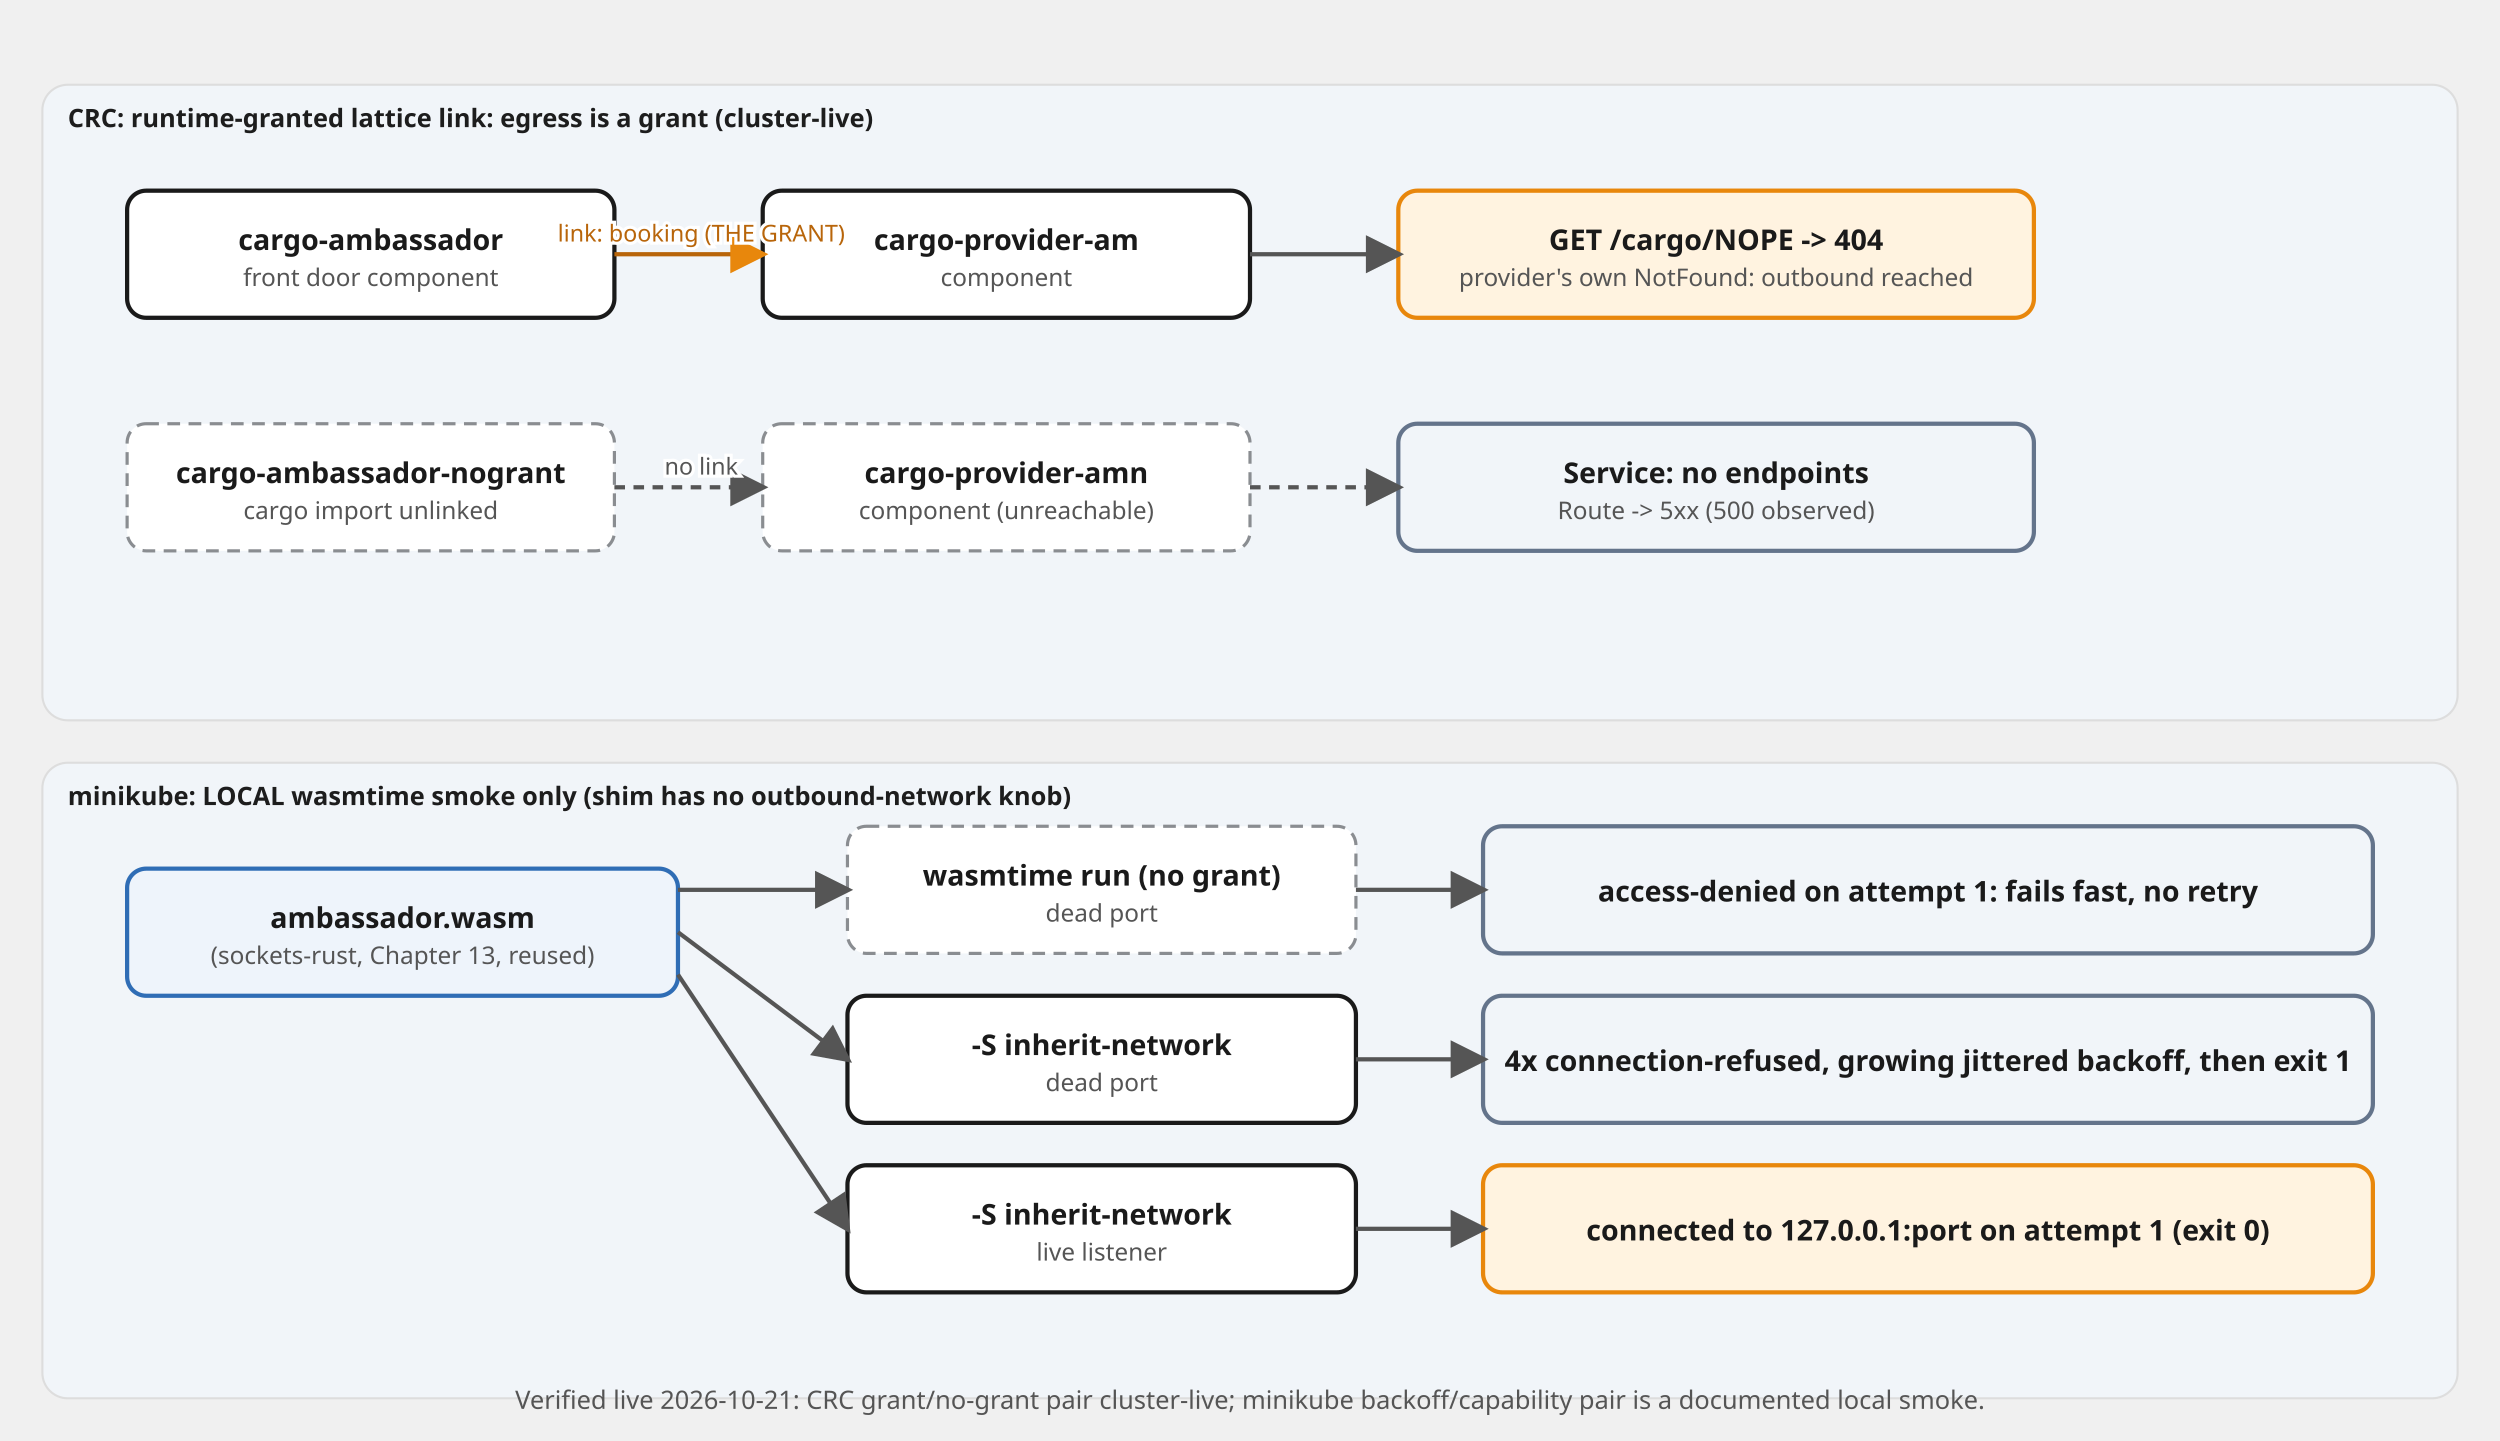
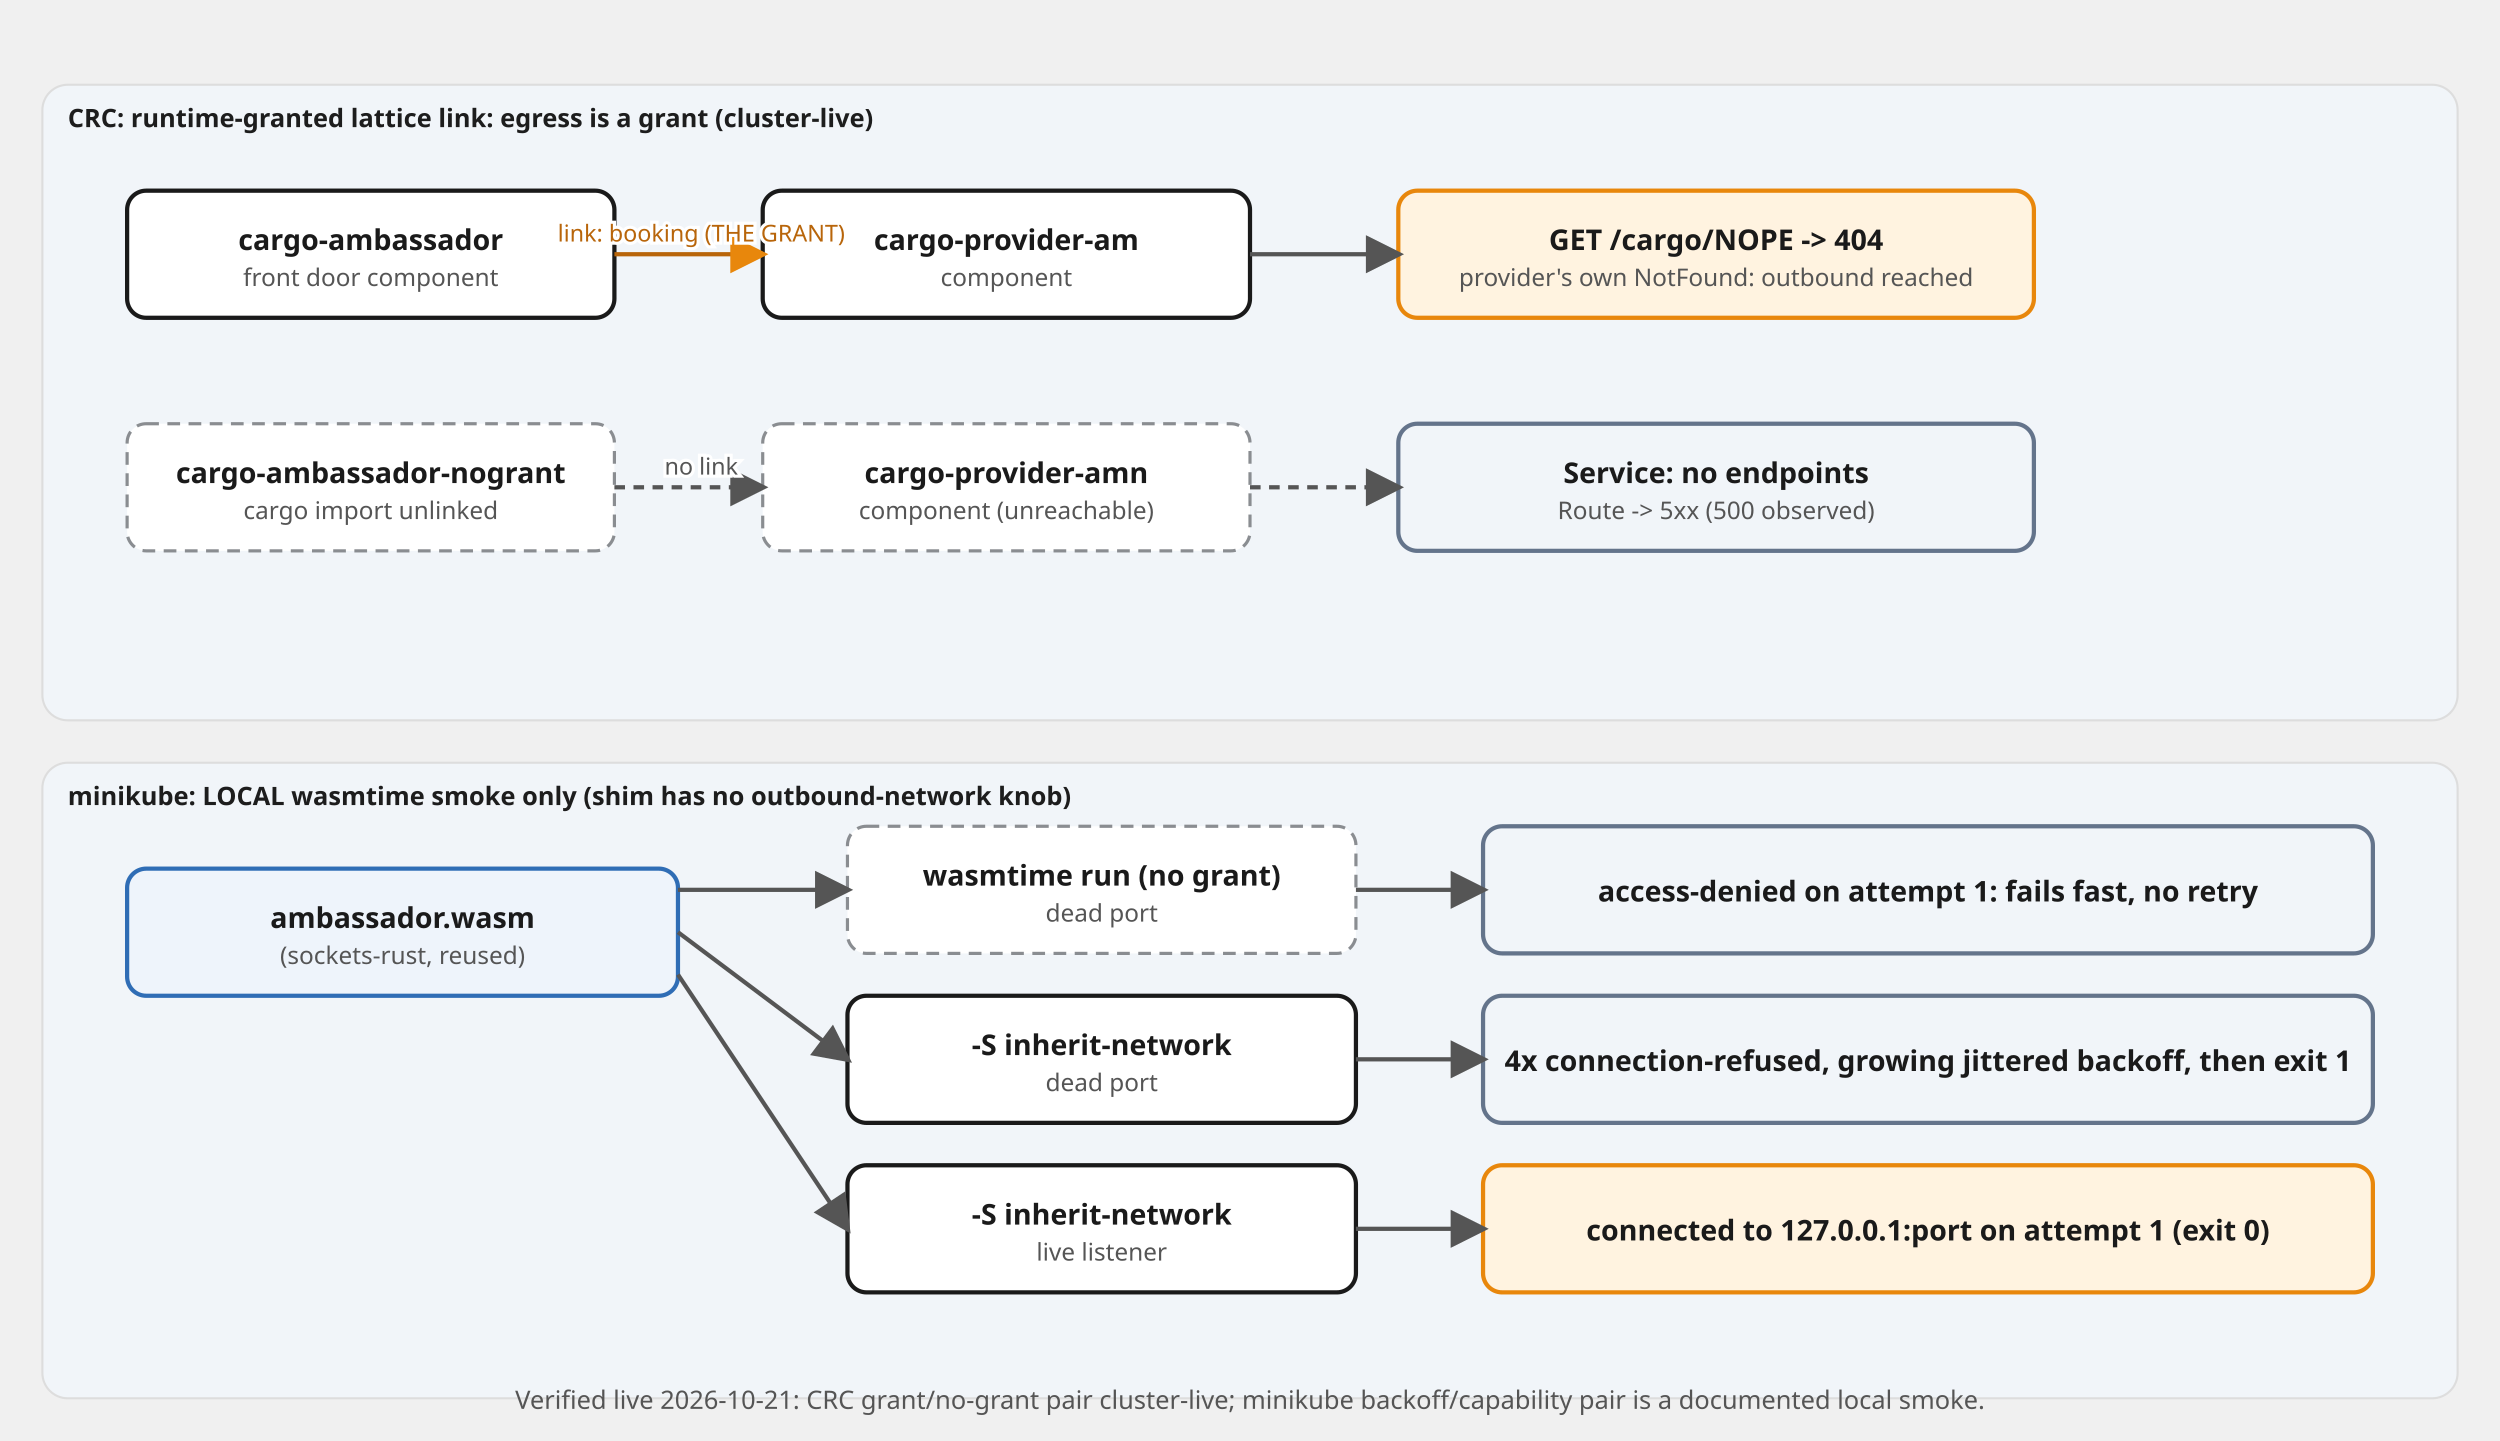
<svg xmlns="http://www.w3.org/2000/svg" viewBox="0 0 1180 680" font-family="'Red Hat Text', system-ui, sans-serif" role="img">
  <defs>
    <marker id="a" viewBox="0 0 10 10" refX="8.5" refY="5" markerWidth="9" markerHeight="9" orient="auto-start-reverse">
      <path d="M0,0 L10,5 L0,10 z" fill="#555" />
    </marker>
    <marker id="am" viewBox="0 0 10 10" refX="8.5" refY="5" markerWidth="9" markerHeight="9" orient="auto-start-reverse">
      <path d="M0,0 L10,5 L0,10 z" fill="#e8870c" />
    </marker>
  </defs>
  <rect x="20" y="40" width="1140" height="300" rx="12" fill="#f1f5f9" stroke="#ddd" />
  <text x="32" y="60" font-size="12" font-weight="700" fill="#1d1d1d">CRC: runtime-granted lattice link: egress is a grant (cluster-live)</text>
  <rect x="20" y="360" width="1140" height="300" rx="12" fill="#f1f5f9" stroke="#ddd" />
  <text x="32" y="380" font-size="12" font-weight="700" fill="#1d1d1d">minikube: LOCAL wasmtime smoke only (shim has no outbound-network knob)</text>
  <rect x="60" y="90" width="230" height="60" rx="9" fill="#ffffff" stroke="#1a1a1a" stroke-width="2" />
  <text x="175.0" y="118.0" font-size="13.5" font-weight="700" fill="#1a1a1a" text-anchor="middle">cargo-ambassador</text>
  <text x="175.0" y="135.0" font-size="11.5" fill="#555555" text-anchor="middle">front door component</text>
  <rect x="360" y="90" width="230" height="60" rx="9" fill="#ffffff" stroke="#1a1a1a" stroke-width="2" />
  <text x="475.0" y="118.0" font-size="13.5" font-weight="700" fill="#1a1a1a" text-anchor="middle">cargo-provider-am</text>
  <text x="475.0" y="135.0" font-size="11.5" fill="#555555" text-anchor="middle">component</text>
  <rect x="660" y="90" width="300" height="60" rx="9" fill="#fff3e0" stroke="#e8870c" stroke-width="2" />
  <text x="810.0" y="118.0" font-size="13.5" font-weight="700" fill="#1a1a1a" text-anchor="middle">GET /cargo/NOPE -&gt; 404</text>
  <text x="810.0" y="135.0" font-size="11.5" fill="#555555" text-anchor="middle">provider's own NotFound: outbound reached</text>
  <rect x="60" y="200" width="230" height="60" rx="9" fill="#ffffff" stroke="#8a8d91" stroke-width="1.5" stroke-dasharray="6 4" />
  <text x="175.0" y="228.0" font-size="13.5" font-weight="700" fill="#1a1a1a" text-anchor="middle">cargo-ambassador-nogrant</text>
  <text x="175.0" y="245.0" font-size="11.5" fill="#555555" text-anchor="middle">cargo import unlinked</text>
  <rect x="360" y="200" width="230" height="60" rx="9" fill="#ffffff" stroke="#8a8d91" stroke-width="1.5" stroke-dasharray="6 4" />
  <text x="475.0" y="228.0" font-size="13.5" font-weight="700" fill="#1a1a1a" text-anchor="middle">cargo-provider-amn</text>
  <text x="475.0" y="245.0" font-size="11.5" fill="#555555" text-anchor="middle">component (unreachable)</text>
  <rect x="660" y="200" width="300" height="60" rx="9" fill="#f1f5f9" stroke="#64748b" stroke-width="2" />
  <text x="810.0" y="228.0" font-size="13.5" font-weight="700" fill="#1a1a1a" text-anchor="middle">Service: no endpoints</text>
  <text x="810.0" y="245.0" font-size="11.5" fill="#555555" text-anchor="middle">Route -&gt; 5xx (500 observed)</text>
  <rect x="60" y="410" width="260" height="60" rx="9" fill="#eef4fb" stroke="#2f6db5" stroke-width="2" />
  <text x="190.0" y="438.0" font-size="13.5" font-weight="700" fill="#1a1a1a" text-anchor="middle">ambassador.wasm</text>
-   <text x="190.0" y="455.0" font-size="11.5" fill="#555555" text-anchor="middle">(sockets-rust, Chapter 13, reused)</text>
+   <text x="190.0" y="455.0" font-size="11.5" fill="#555555" text-anchor="middle">(sockets-rust, reused)</text>
  <rect x="400" y="390" width="240" height="60" rx="9" fill="#ffffff" stroke="#8a8d91" stroke-width="1.5" stroke-dasharray="6 4" />
  <text x="520.0" y="418.0" font-size="13.5" font-weight="700" fill="#1a1a1a" text-anchor="middle">wasmtime run (no grant)</text>
  <text x="520.0" y="435.0" font-size="11.5" fill="#555555" text-anchor="middle">dead port</text>
  <rect x="400" y="470" width="240" height="60" rx="9" fill="#ffffff" stroke="#1a1a1a" stroke-width="2" />
  <text x="520.0" y="498.0" font-size="13.5" font-weight="700" fill="#1a1a1a" text-anchor="middle">-S inherit-network</text>
  <text x="520.0" y="515.0" font-size="11.5" fill="#555555" text-anchor="middle">dead port</text>
  <rect x="400" y="550" width="240" height="60" rx="9" fill="#ffffff" stroke="#1a1a1a" stroke-width="2" />
  <text x="520.0" y="578.0" font-size="13.5" font-weight="700" fill="#1a1a1a" text-anchor="middle">-S inherit-network</text>
  <text x="520.0" y="595.0" font-size="11.5" fill="#555555" text-anchor="middle">live listener</text>
  <rect x="700" y="390" width="420" height="60" rx="9" fill="#f1f5f9" stroke="#64748b" stroke-width="2" />
  <text x="910.0" y="425.5" font-size="13.5" font-weight="700" fill="#1a1a1a" text-anchor="middle">access-denied on attempt 1: fails fast, no retry</text>
  <rect x="700" y="470" width="420" height="60" rx="9" fill="#f1f5f9" stroke="#64748b" stroke-width="2" />
  <text x="910.0" y="505.5" font-size="13.5" font-weight="700" fill="#1a1a1a" text-anchor="middle">4x connection-refused, growing jittered backoff, then exit 1</text>
  <rect x="700" y="550" width="420" height="60" rx="9" fill="#fff3e0" stroke="#e8870c" stroke-width="2" />
  <text x="910.0" y="585.5" font-size="13.5" font-weight="700" fill="#1a1a1a" text-anchor="middle">connected to 127.0.0.1:port on attempt 1 (exit 0)</text>
  <path d="M290,120 L360,120" fill="none" stroke="#b8650a" stroke-width="2" marker-end="url(#am)" />
  <text x="331.0" y="114.0" font-size="11" fill="#ffffff" stroke="#ffffff" stroke-width="3" paint-order="stroke" text-anchor="middle">link: booking (THE GRANT)</text>
  <text x="331.0" y="114.0" font-size="11" fill="#b8650a" text-anchor="middle">link: booking (THE GRANT)</text>
  <path d="M590,120 L660,120" fill="none" stroke="#555" stroke-width="2" marker-end="url(#a)" />
  <path d="M290,230 L360,230" fill="none" stroke="#555" stroke-width="2" stroke-dasharray="5 4" marker-end="url(#a)" />
  <text x="331.0" y="224.0" font-size="11" fill="#ffffff" stroke="#ffffff" stroke-width="3" paint-order="stroke" text-anchor="middle">no link</text>
  <text x="331.0" y="224.0" font-size="11" fill="#555" text-anchor="middle">no link</text>
  <path d="M590,230 L660,230" fill="none" stroke="#555" stroke-width="2" stroke-dasharray="5 4" marker-end="url(#a)" />
  <path d="M320,420 L400,420" fill="none" stroke="#555" stroke-width="2" marker-end="url(#a)" />
  <path d="M320,440 L400,500" fill="none" stroke="#555" stroke-width="2" marker-end="url(#a)" />
  <path d="M320,460 L400,580" fill="none" stroke="#555" stroke-width="2" marker-end="url(#a)" />
  <path d="M640,420 L700,420" fill="none" stroke="#555" stroke-width="2" marker-end="url(#a)" />
  <path d="M640,500 L700,500" fill="none" stroke="#555" stroke-width="2" marker-end="url(#a)" />
  <path d="M640,580 L700,580" fill="none" stroke="#555" stroke-width="2" marker-end="url(#a)" />
  <text x="590" y="665" font-size="12" fill="#555555" text-anchor="middle">Verified live 2026-10-21: CRC grant/no-grant pair cluster-live; minikube backoff/capability pair is a documented local smoke.</text>
</svg>
